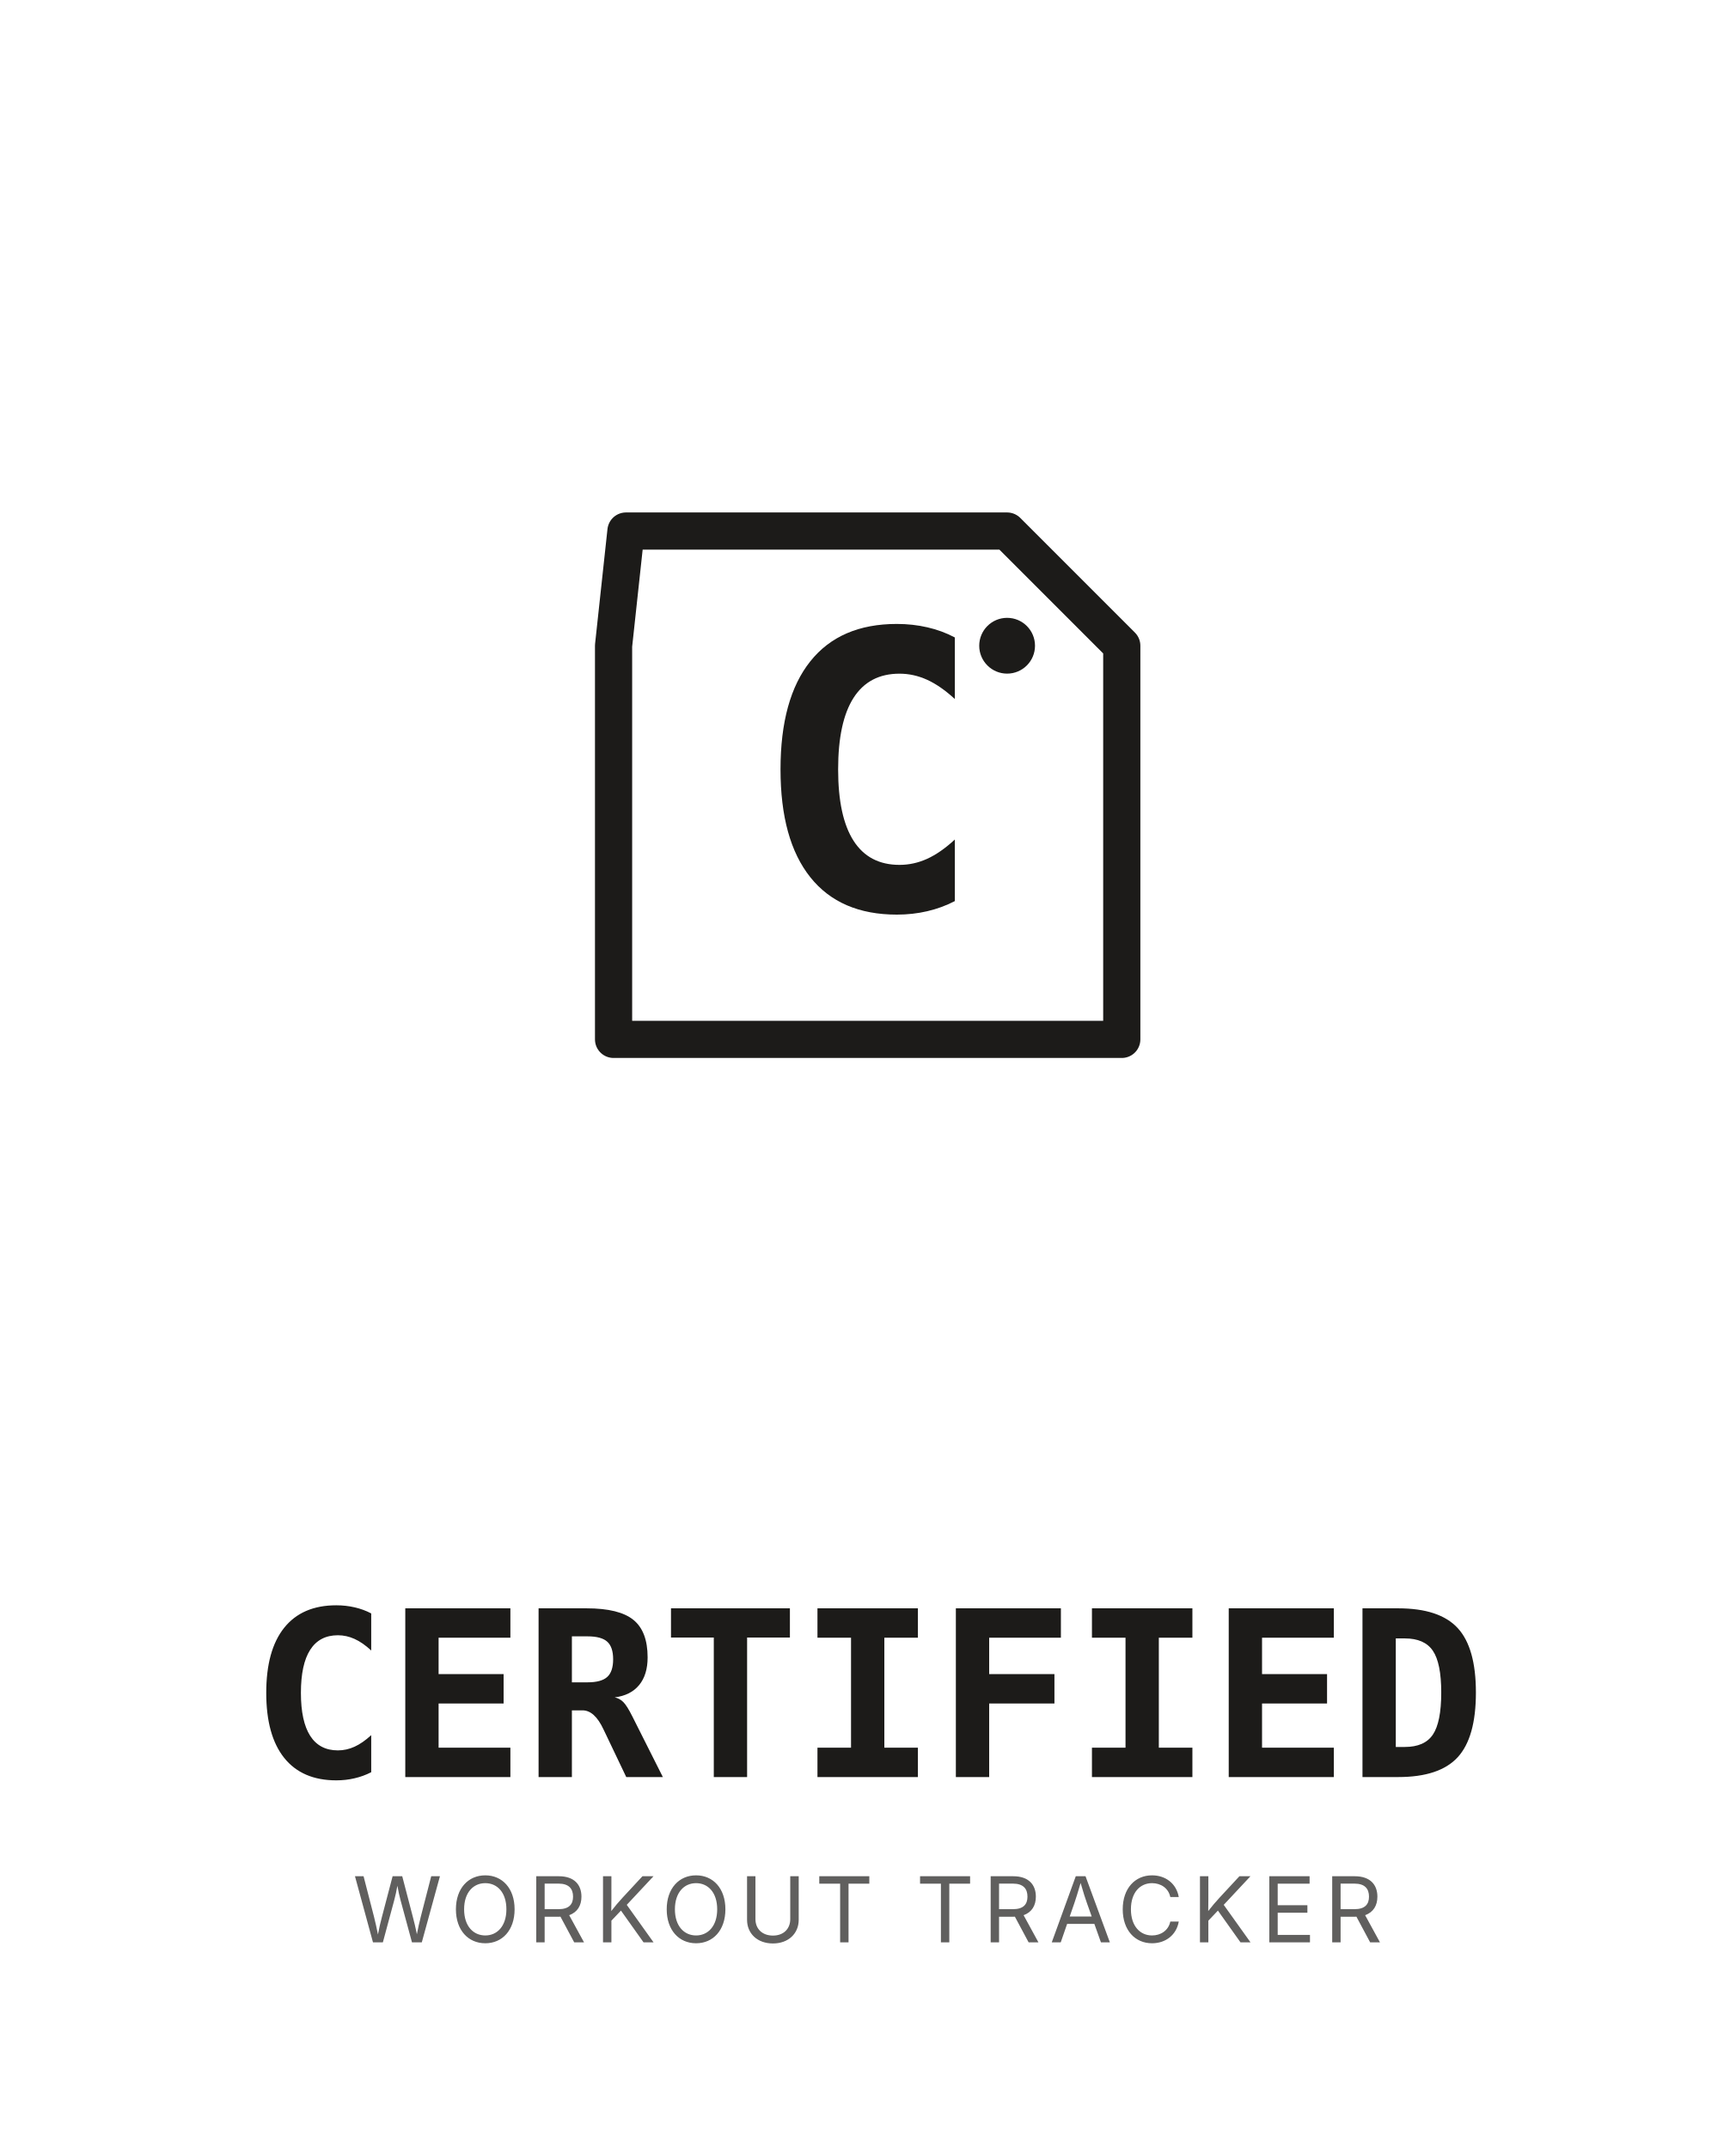
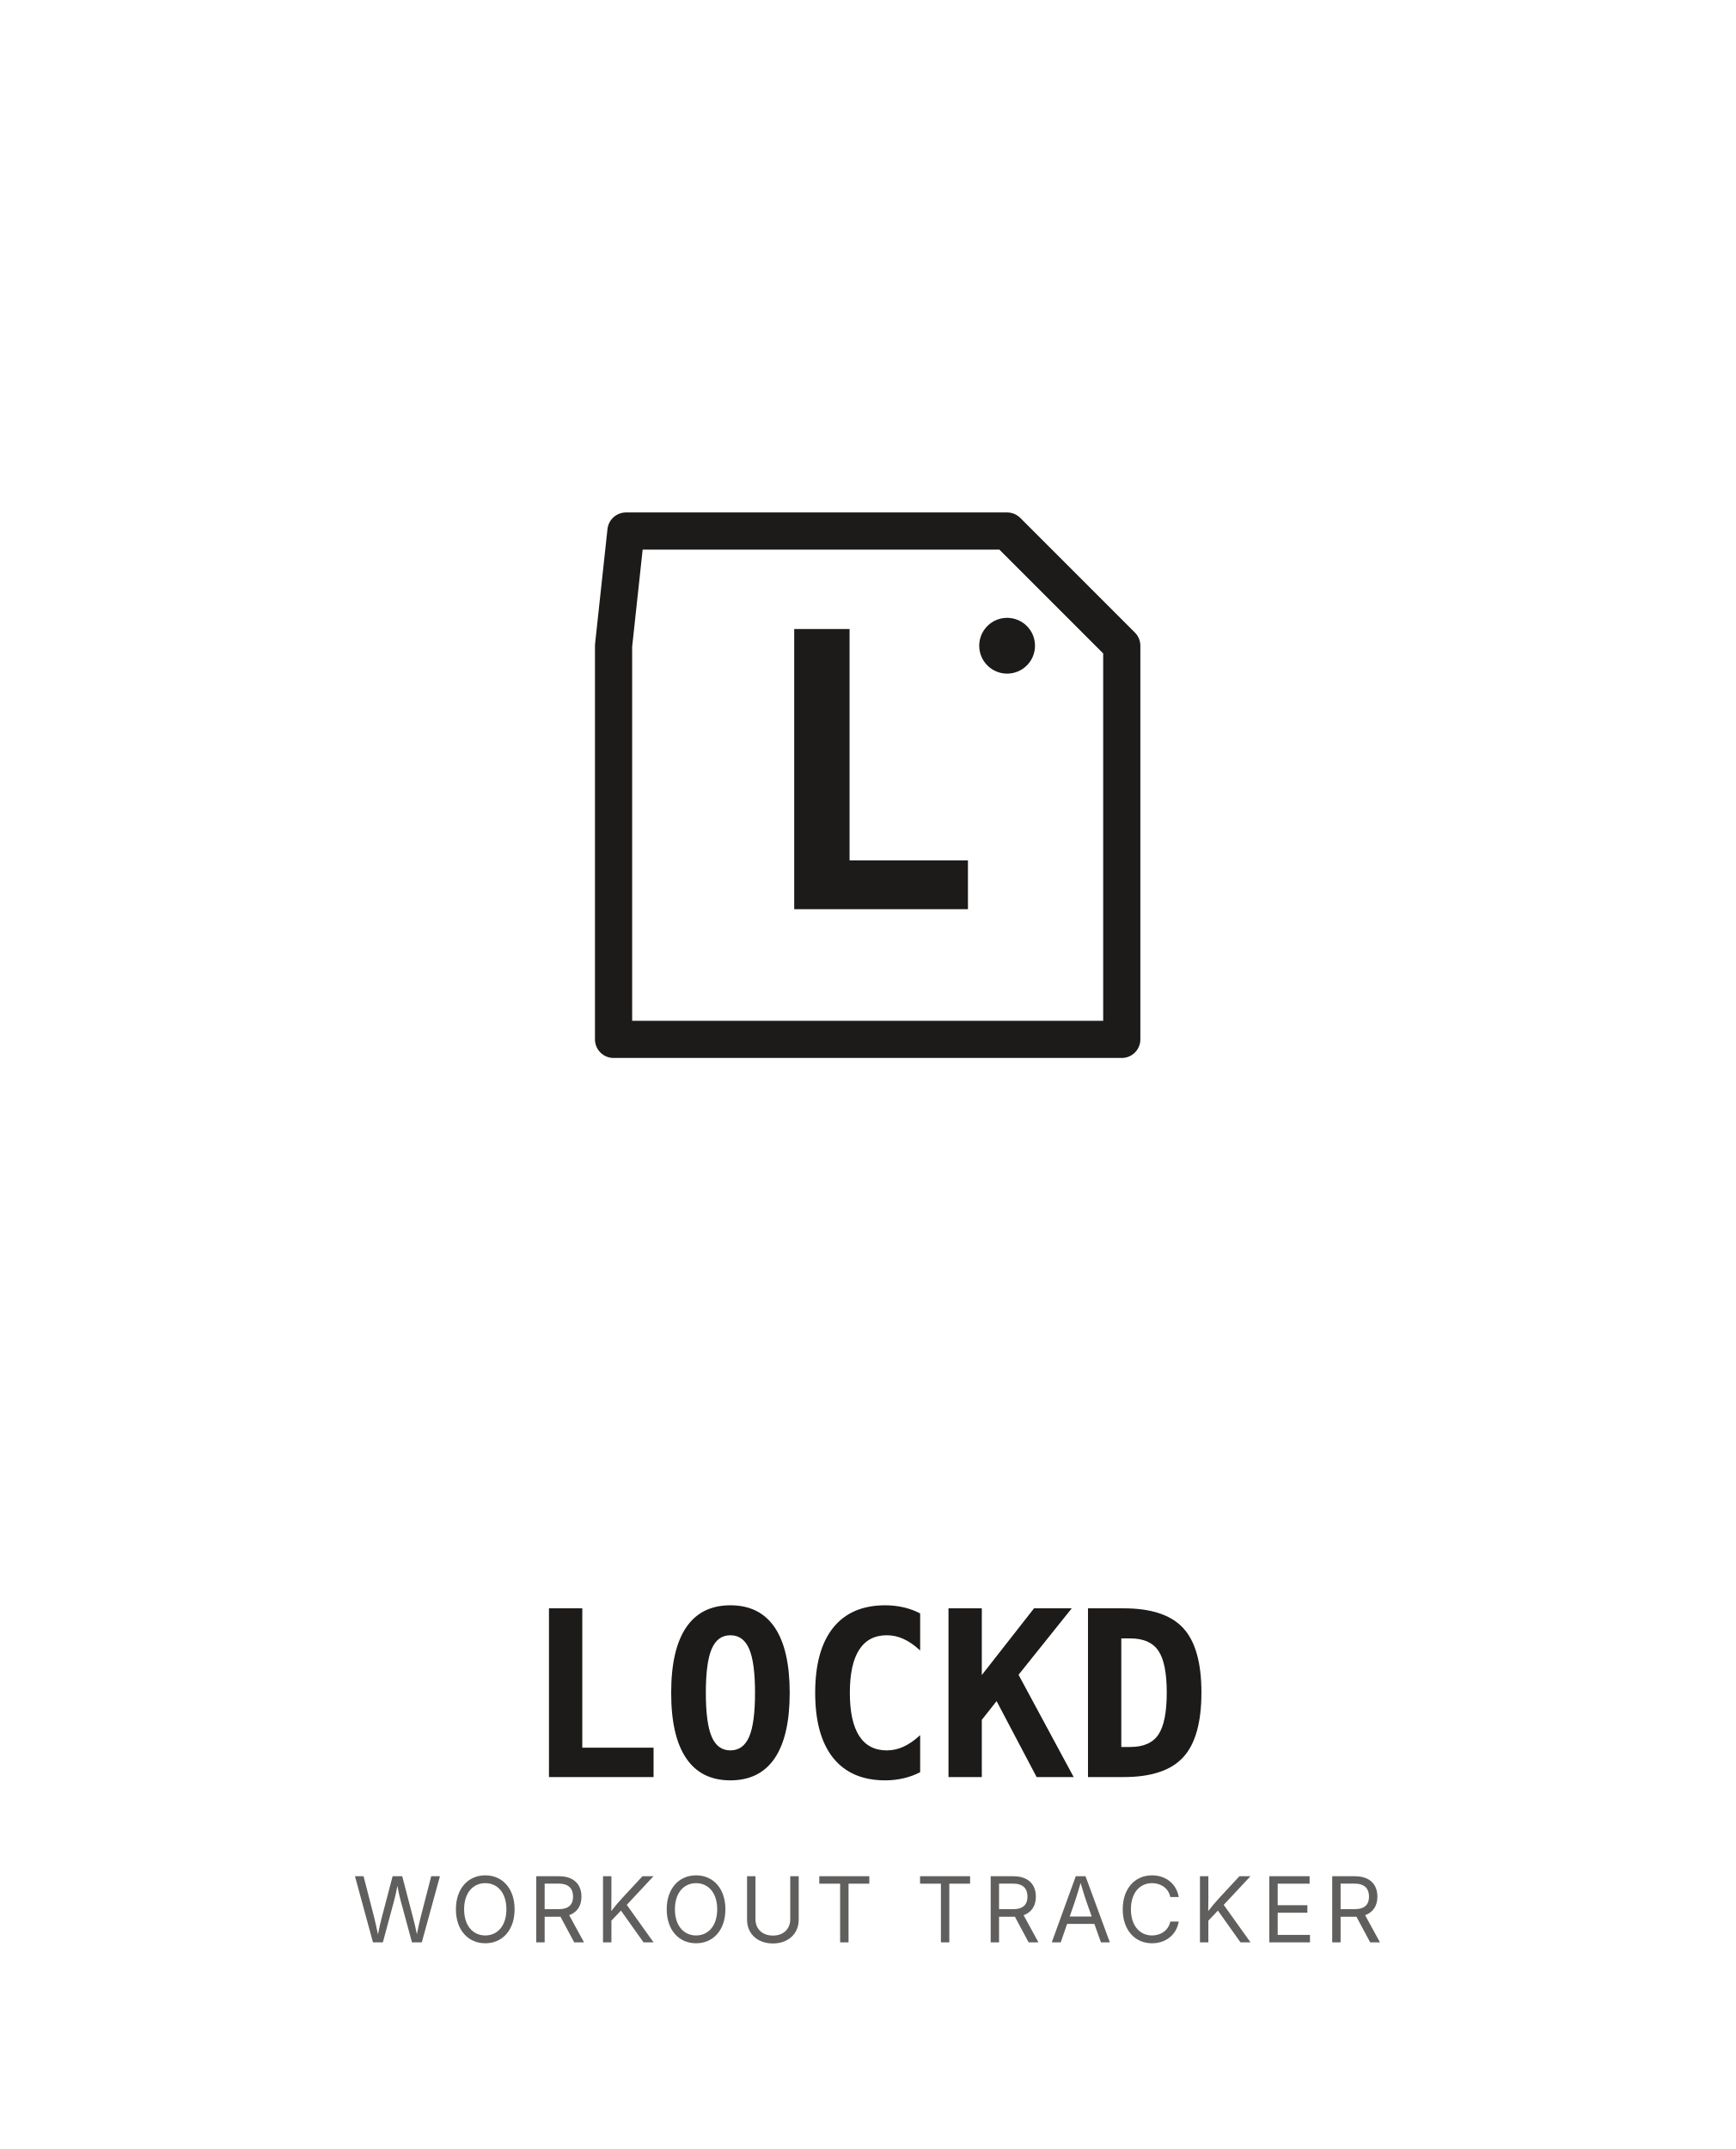
<svg xmlns="http://www.w3.org/2000/svg" viewBox="0 0 420 520">
  <g transform="translate(60,40) scale(0.75)">
    <path d="M 122 118 L 245 118 L 282 155 L 282 282 L 118 282 L 118 155 Z" fill="none" stroke="#1C1B19" stroke-width="12" stroke-linejoin="round" />
    <circle cx="245" cy="155" r="9" fill="#1C1B19" />
-     <text x="200" y="240" text-anchor="middle" font-size="124" font-family="IBM Plex Mono, JetBrains Mono, ui-monospace, Menlo, monospace" font-weight="700" fill="#1C1B19">C</text>
+     <text x="200" y="240" text-anchor="middle" font-size="124" font-family="IBM Plex Mono, JetBrains Mono, ui-monospace, Menlo, monospace" font-weight="700" fill="#1C1B19">L</text>
  </g>
-   <text x="210" y="430" text-anchor="middle" font-size="56" letter-spacing="-0.5" font-family="IBM Plex Mono, JetBrains Mono, ui-monospace, Menlo, monospace" font-weight="700" fill="#1C1B19">CERTIFIED</text>
+   <text x="210" y="430" text-anchor="middle" font-size="56" letter-spacing="-0.5" font-family="IBM Plex Mono, JetBrains Mono, ui-monospace, Menlo, monospace" font-weight="700" fill="#1C1B19">LOCKD</text>
  <text x="210" y="470" text-anchor="middle" font-size="22" letter-spacing="2" font-family="Inter, system-ui, sans-serif" fill="#1C1B19" opacity="0.7">WORKOUT TRACKER</text>
</svg>
